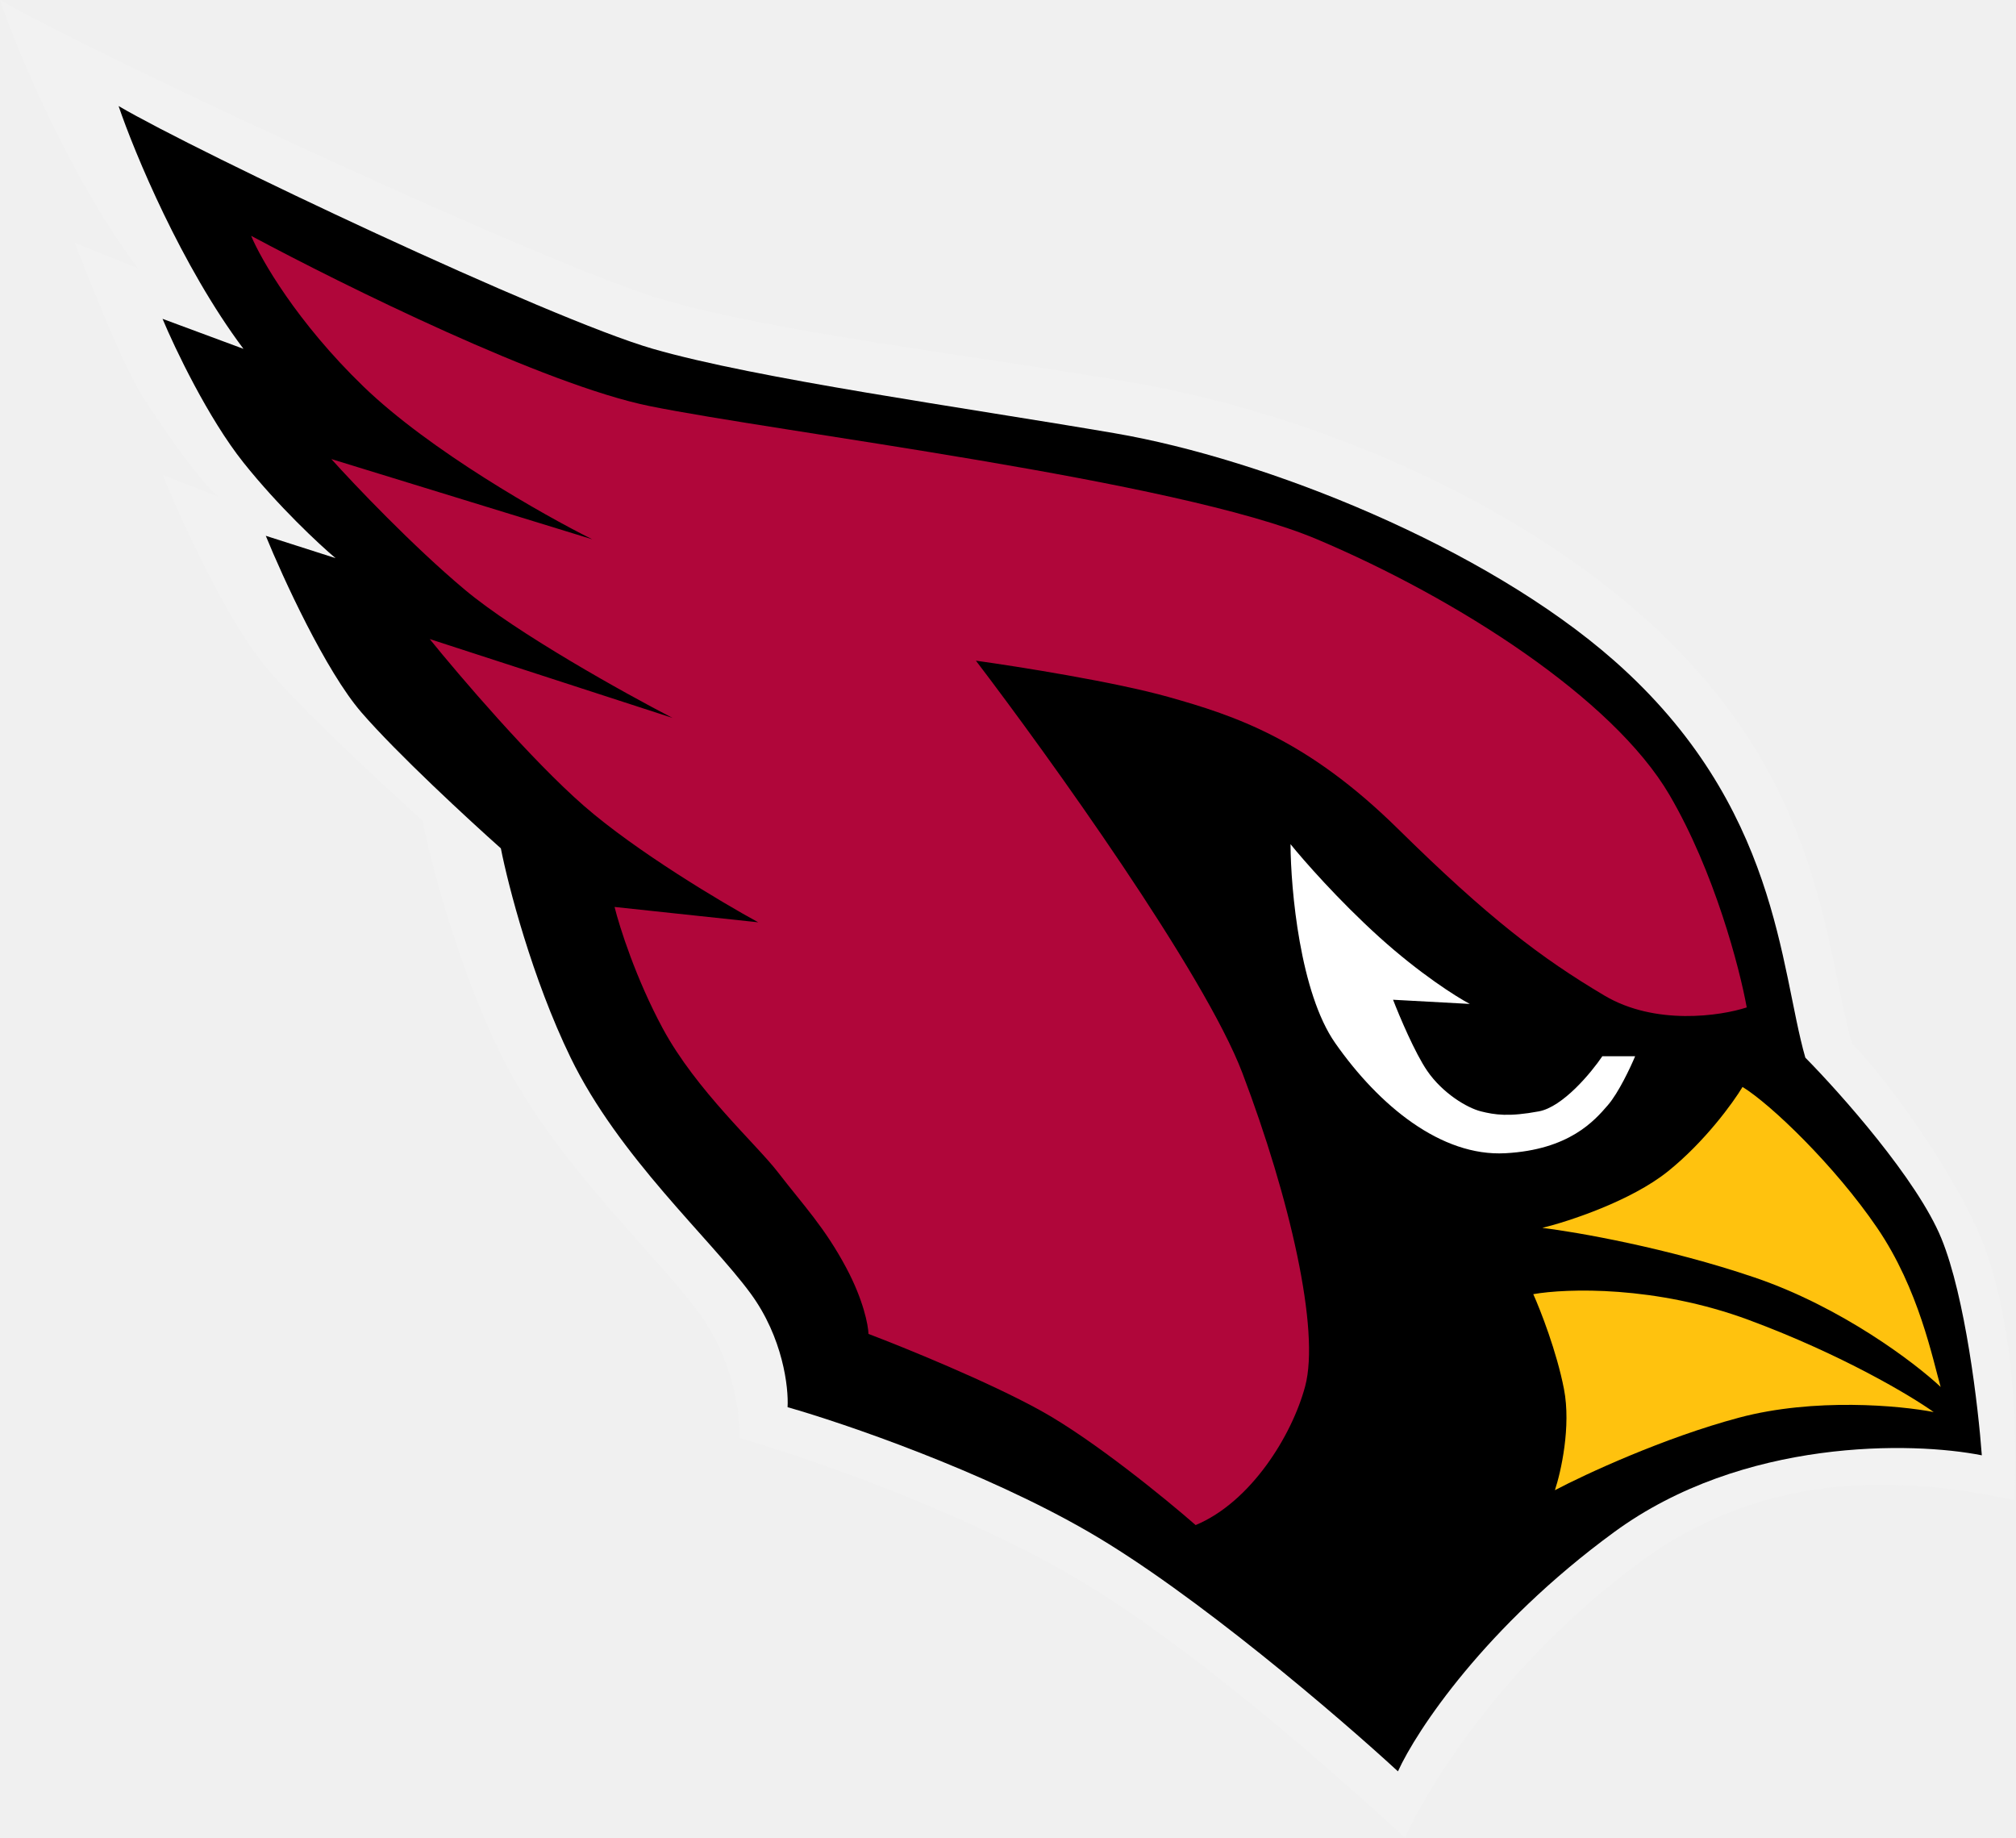
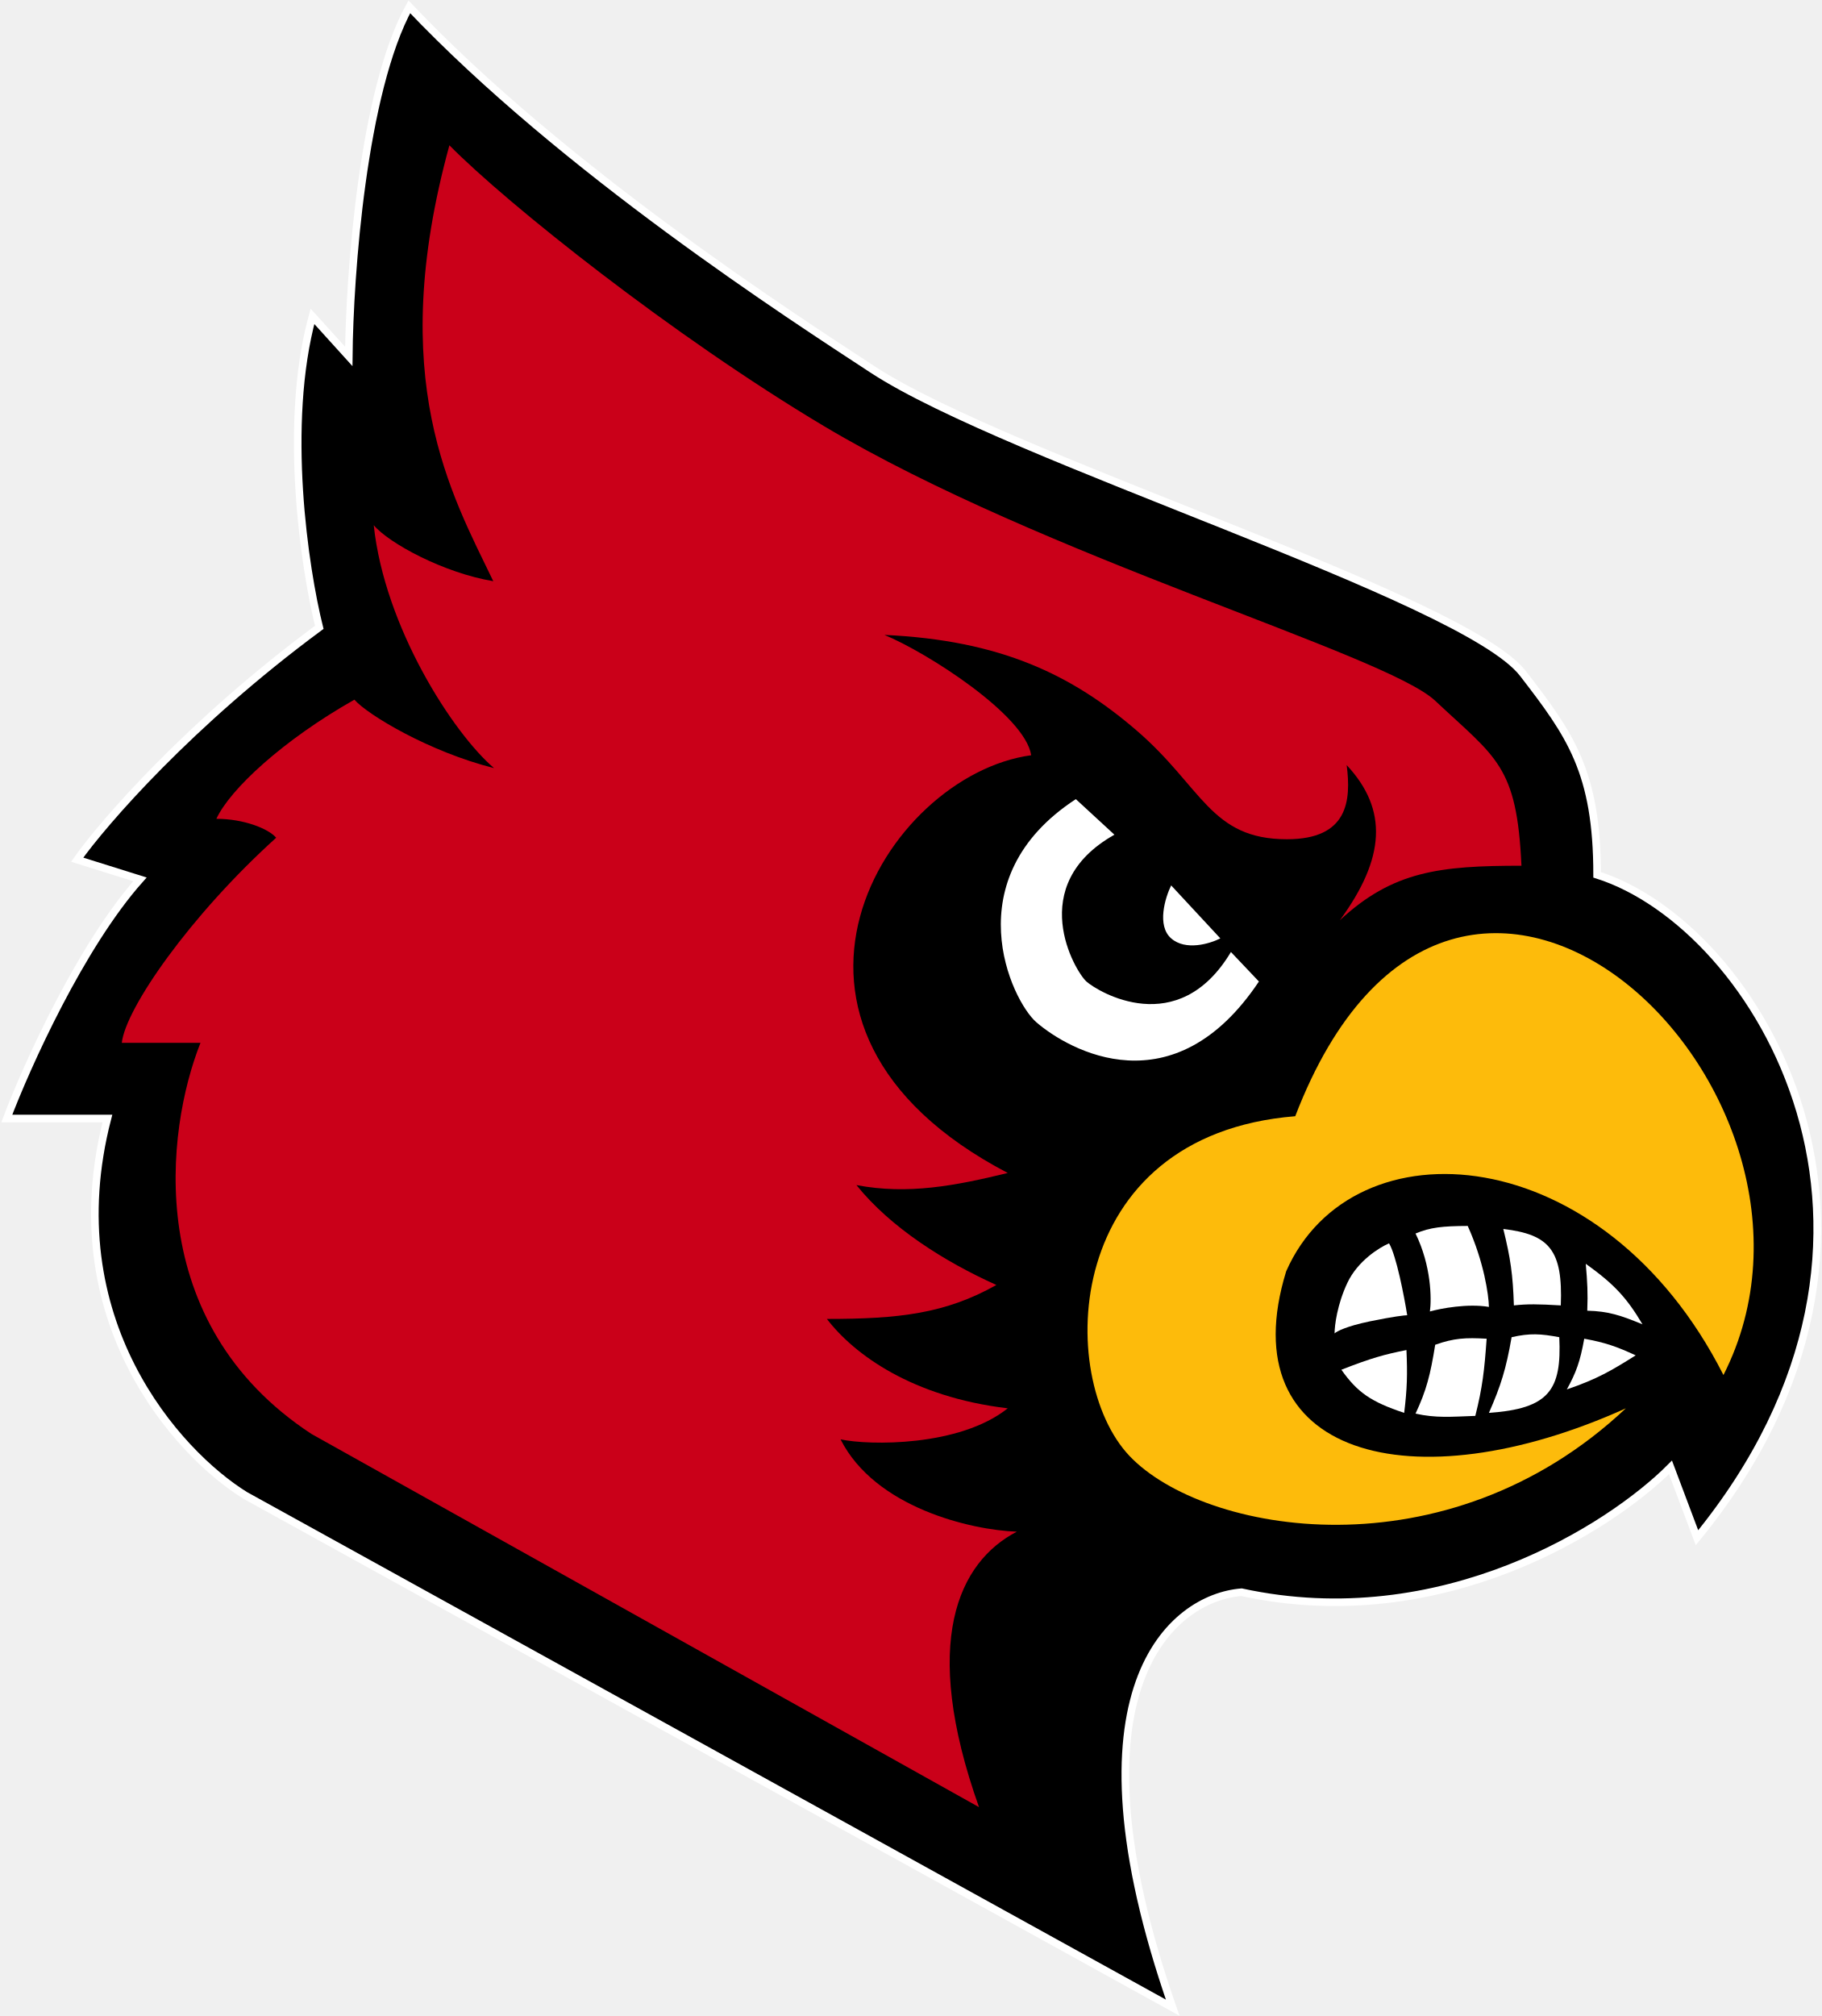
- <svg xmlns="http://www.w3.org/2000/svg" width="1445" height="1317" viewBox="0 0 1445 1317" fill="none">
-   <path d="M0 0C12.526 36.838 49.845 126.872 98.916 192.297L53.5 174C63.263 197.392 86.317 259.867 104 287C121.683 314.133 143.79 345.317 156.5 356L116.599 340.387C130.046 373.357 164.012 447.476 192.305 480.189C220.599 512.901 277.775 565.654 302.826 587.941C308.536 617.044 327.582 690.942 358.086 753.714C396.216 832.18 468.607 896.832 500.657 940.485C526.298 975.408 530.866 1015.08 529.945 1030.56C574.522 1043.26 684.674 1080.84 768.669 1129.47C852.665 1178.09 960.397 1274.08 1007 1317C1021.55 1284.95 1074.88 1193.21 1177 1118.5C1279.12 1043.79 1389.43 1064.13 1443.95 1075C1446.5 1002 1439.45 943 1424 898C1407.71 850.56 1355.5 776.366 1327.5 748C1307.24 677.27 1306.91 555.936 1176.5 441C1074.01 350.672 929.862 294.445 810.5 274C691.138 253.555 558.338 238.761 476 215C393.662 191.239 63.181 37.023 0 0Z" fill="#F2F2F2" />
-   <path d="M0 0C11.333 33.333 45.1 114.8 89.5 174L31.5 152.5C40.333 173.667 64.3 223.9 89.5 255.5C114.7 287.1 144 314.333 155.5 324L105.5 308C117.667 337.833 148.4 404.9 174 434.5C199.6 464.1 251.333 511.833 274 532C279.167 558.333 296.4 625.2 324 682C358.5 753 424 811.5 453 851C476.2 882.6 480.333 918.5 479.5 932.5C519.833 944 619.5 978 695.5 1022C771.5 1066 874.833 1154.67 917 1193.5C930.167 1164.5 979.6 1089.6 1072 1022C1164.4 954.4 1286.17 957.167 1335.5 967C1333 932.667 1323.7 853.5 1306.5 811.5C1289.3 769.5 1234.33 707.667 1209 682C1190.67 618 1190 501.5 1072 397.5C979.264 315.767 822 253 714 234.5C606 216 457.5 195.5 383 174C308.5 152.5 57.167 33.5 0 0Z" transform="translate(85 76)" fill="black" />
-   <path d="M63.5 66.5C92.7 92.9 119 109.5 128.5 114.5L73.5 111.5C78 123.167 89.2 149.7 98 162.5C109 178.5 126.5 189 136.5 191.5C146.5 194 156.5 195.5 178 191.5C195.2 188.3 215.5 163.833 223.5 152H247C243.667 160 235.1 178.2 227.5 187L227.412 187.102C217.889 198.129 199.858 219.008 154 221.5C108 224 63.5 187.5 32 142.5C6.8 106.5 0.167 32.5 0 0C9 11.167 34.3 40.1 63.5 66.5Z" transform="translate(925 605)" fill="white" />
-   <path d="M566 842C603.6 862.8 655.667 905.333 677 924C716.5 907.5 746 860 755.5 824.5C766.278 784.225 744.5 689.5 710.5 600C683.3 528.4 571.833 373.167 519.5 304.5C549.5 308.667 619.1 319.7 657.5 330.5C705.5 344 757 361 822 425C887 489 924.5 517.5 970 544.5C1006.4 566.1 1053.17 559.167 1072 553C1067 525.167 1048.9 455.7 1016.5 400.5C976 331.5 864.5 260 764 217.5C663.5 175 379 141 285.5 122C210.7 106.8 67.167 36 0 0C7 16.833 32.9 62 80.5 108C128.1 154 209.667 200.167 244.5 217.5L57.5 160C73.833 178.167 115.8 222.3 153 253.5C190.2 284.7 267.833 327.833 302 345.5L128 289C149.167 315.167 200.9 375.7 238.5 408.5C276.1 441.3 337.5 477.833 363.5 492L260.5 481C264 495.167 275.8 532.4 295 568C319 612.5 362 650.892 377.5 671C396 695 411 710.5 426.5 739.5C438.9 762.7 442.334 780.833 442.5 787C468 796.666 528.4 821.2 566 842Z" transform="translate(180 169)" fill="#B0063A" />
-   <path d="M22 70.567C27.2 97.367 19.833 130.067 15.5 143.067C37 131.734 93.5 105.467 147.5 91.067C201.5 76.667 263 82.4 287 87.067C270.667 75.4 221.3 45.867 154.5 21.067C87.7 -3.733 23.667 -1.6 0 2.567C5.167 14.067 16.8 43.767 22 70.567Z" transform="translate(1099 924.934)" fill="#FFC20E" />
-   <path d="M90 60.5C63.6 81.7 19 96.333 0 101C24.667 104 89.6 115.3 152 136.5C214.4 157.7 267 197.667 285.5 215C279.833 195.5 270 145 240 101C209.553 56.345 163.833 12.5 143.5 0C136.667 11.333 116.4 39.3 90 60.5Z" transform="translate(1105.5 779)" fill="#FFC20E" />
+ <svg xmlns="http://www.w3.org/2000/svg" width="1204" height="1332" viewBox="0 0 1204 1332" fill="none">
+   <path d="M572 239.5C519.026 204.773 368 107.5 266 0C235.2 56 226.5 177.333 226 231L202 204.5C182.4 276.1 196.833 371.333 206.5 410C120.9 473.2 64.167 538.667 46.5 563.5L88 576.5C48.8 620.5 13 700.167 0 734.5H66.5C32.1 867.3 112.833 955.833 157.5 983.5L770.5 1322C696.9 1111.2 770.167 1051.17 816 1047.5C948.4 1076.3 1060.17 1004.5 1099.5 965L1117 1011.5C1281 811 1157 607 1051 573.5C1051 505.5 1033.2 480.9 1002 440.5C963 390 662 298.5 572 239.5Z" transform="translate(4.5 4.5)" fill="black" stroke="white" stroke-width="5" />
+   <path d="M75.075 23.5L49.575 0C-30.92 52.5 6.885 133.137 23.577 147.5C45.077 166 114.077 205 170.575 120.5L152.075 101C117.077 159.5 64.079 127.191 56.577 120.5C49.075 113.809 15.577 57 75.075 23.5Z" transform="translate(661.423 528)" fill="white" />
+   <path d="M37.801 35L5.301 0C1.301 8.167 -4.299 26.6 5.301 35C14.901 43.4 30.967 38.5 37.801 35Z" transform="translate(768.699 585)" fill="white" />
+   <path d="M23.5 51.5C7.9 54.7 1.333 58.167 0 59.5C0 54.333 1.7 40.4 8.5 26C15.3 11.6 29.667 2.667 36 0C40.8 8 46 35 48 47.5C46.333 47.5 39.1 48.3 23.5 51.5Z" transform="translate(882 821.5)" fill="white" />
+   <path d="M43 0C28.734 2.811 19.752 5.269 0 13C10.506 27.901 19.5 34.202 41.5 41.5C43.475 25.267 43.698 16.182 43 0Z" transform="translate(886.5 892)" fill="white" />
+   <path d="M13 4.33C9.812 24.219 7.197 34.441 0 49.83C13.543 52.838 23.158 51.923 39.5 51.33C44.297 32.357 45.517 20.977 47 0.33C33.066 -0.462 25.484 -0.082 13 4.33Z" transform="translate(935.5 884.171)" fill="white" />
+   <path d="M15 1.895C11.301 23.065 7.891 33.915 0 51.895C39.823 49.145 48.156 36.766 46.5 1.895C34.199 -0.371 27.302 -0.88 15 1.895Z" transform="translate(984 881.605)" fill="white" />
+   <path d="M1 31C1.454 19.126 1.073 12.294 0 0C18.426 13.238 26.761 21.918 37.5 40C23.199 34.138 15.191 31.347 1 31Z" transform="translate(1048 835)" fill="white" />
+   <path d="M11.5 0C8.775 15.148 6.132 22.337 0 33.5C19.993 26.665 29.321 21.181 45.5 11C32.859 5.175 25.492 2.579 11.5 0Z" transform="translate(1035.5 884.5)" fill="white" />
+   <path d="M0 5C9.782 0.913 17.786 0.078 34.5 0C45.3 24 48.333 45.667 48.5 53.5C34.5 51.1 16.667 54.5 9.5 56.5C10.667 48.167 10.4 26.2 0 5Z" transform="translate(935.5 810.002)" fill="white" />
+   <path d="M38 50.5C22.962 49.605 15.891 49.518 7 50.5C6.362 30.298 4.778 19.253 0 0C30.355 3.6 39.448 13.854 38 50.5Z" transform="translate(993.5 812.001)" fill="white" />
+   <path d="M463.863 185.433C364.516 126.178 254.829 38.842 216.5 0C174 155 217.896 230.528 245.5 288C212.587 282.516 176.346 262.776 166.5 251C173.673 318.49 219 388.5 246 411.5C203.09 400.716 162.386 376.204 153.716 366.285C106.5 393 71.5 425.5 62.5 445C80.645 445 96.926 451.526 102.025 457.501C45 509 2.461 570.328 0 593H52C28.968 650.999 13.412 777.972 125.233 851.368L566.5 1098C527.679 988.751 553 936 591.5 916C561.259 914.945 497.786 900.134 475 855C493.637 859.042 553.5 860 585.5 834.5C522.5 827 484 799 465.973 775.442C513.5 775.442 544.243 771.982 578 753C543.5 737.5 508 715 485.5 687C519.5 693.5 550.899 687.436 585.5 679C401 582.5 504.5 416 601 403C597 376.5 532 335 504 323.5C581 327 628 350 670.5 386.5C714.191 424.022 719.364 458.5 770 458.5C810.509 458.5 812.5 433 809.5 409.5C837 439 835 471 805 512C840 479.5 870.988 476 925 476C922 409.5 908.295 404.853 868 367C835 336 609 272 463.863 185.433Z" transform="translate(80.5 96)" fill="#CA0019" />
+   <path d="M420.293 291.949C515.793 103.951 243.793 -156.05 137.294 120.949C-17.207 133.451 -21.208 293.911 27.792 345.451C76.792 396.992 237.029 425.641 355.794 313.949C214.403 377.779 93.793 345.451 131.293 223.45C175.293 123.449 340.932 135.438 420.293 291.949Z" transform="translate(718.707 616.55)" fill="#FDBB0B" />
</svg>
